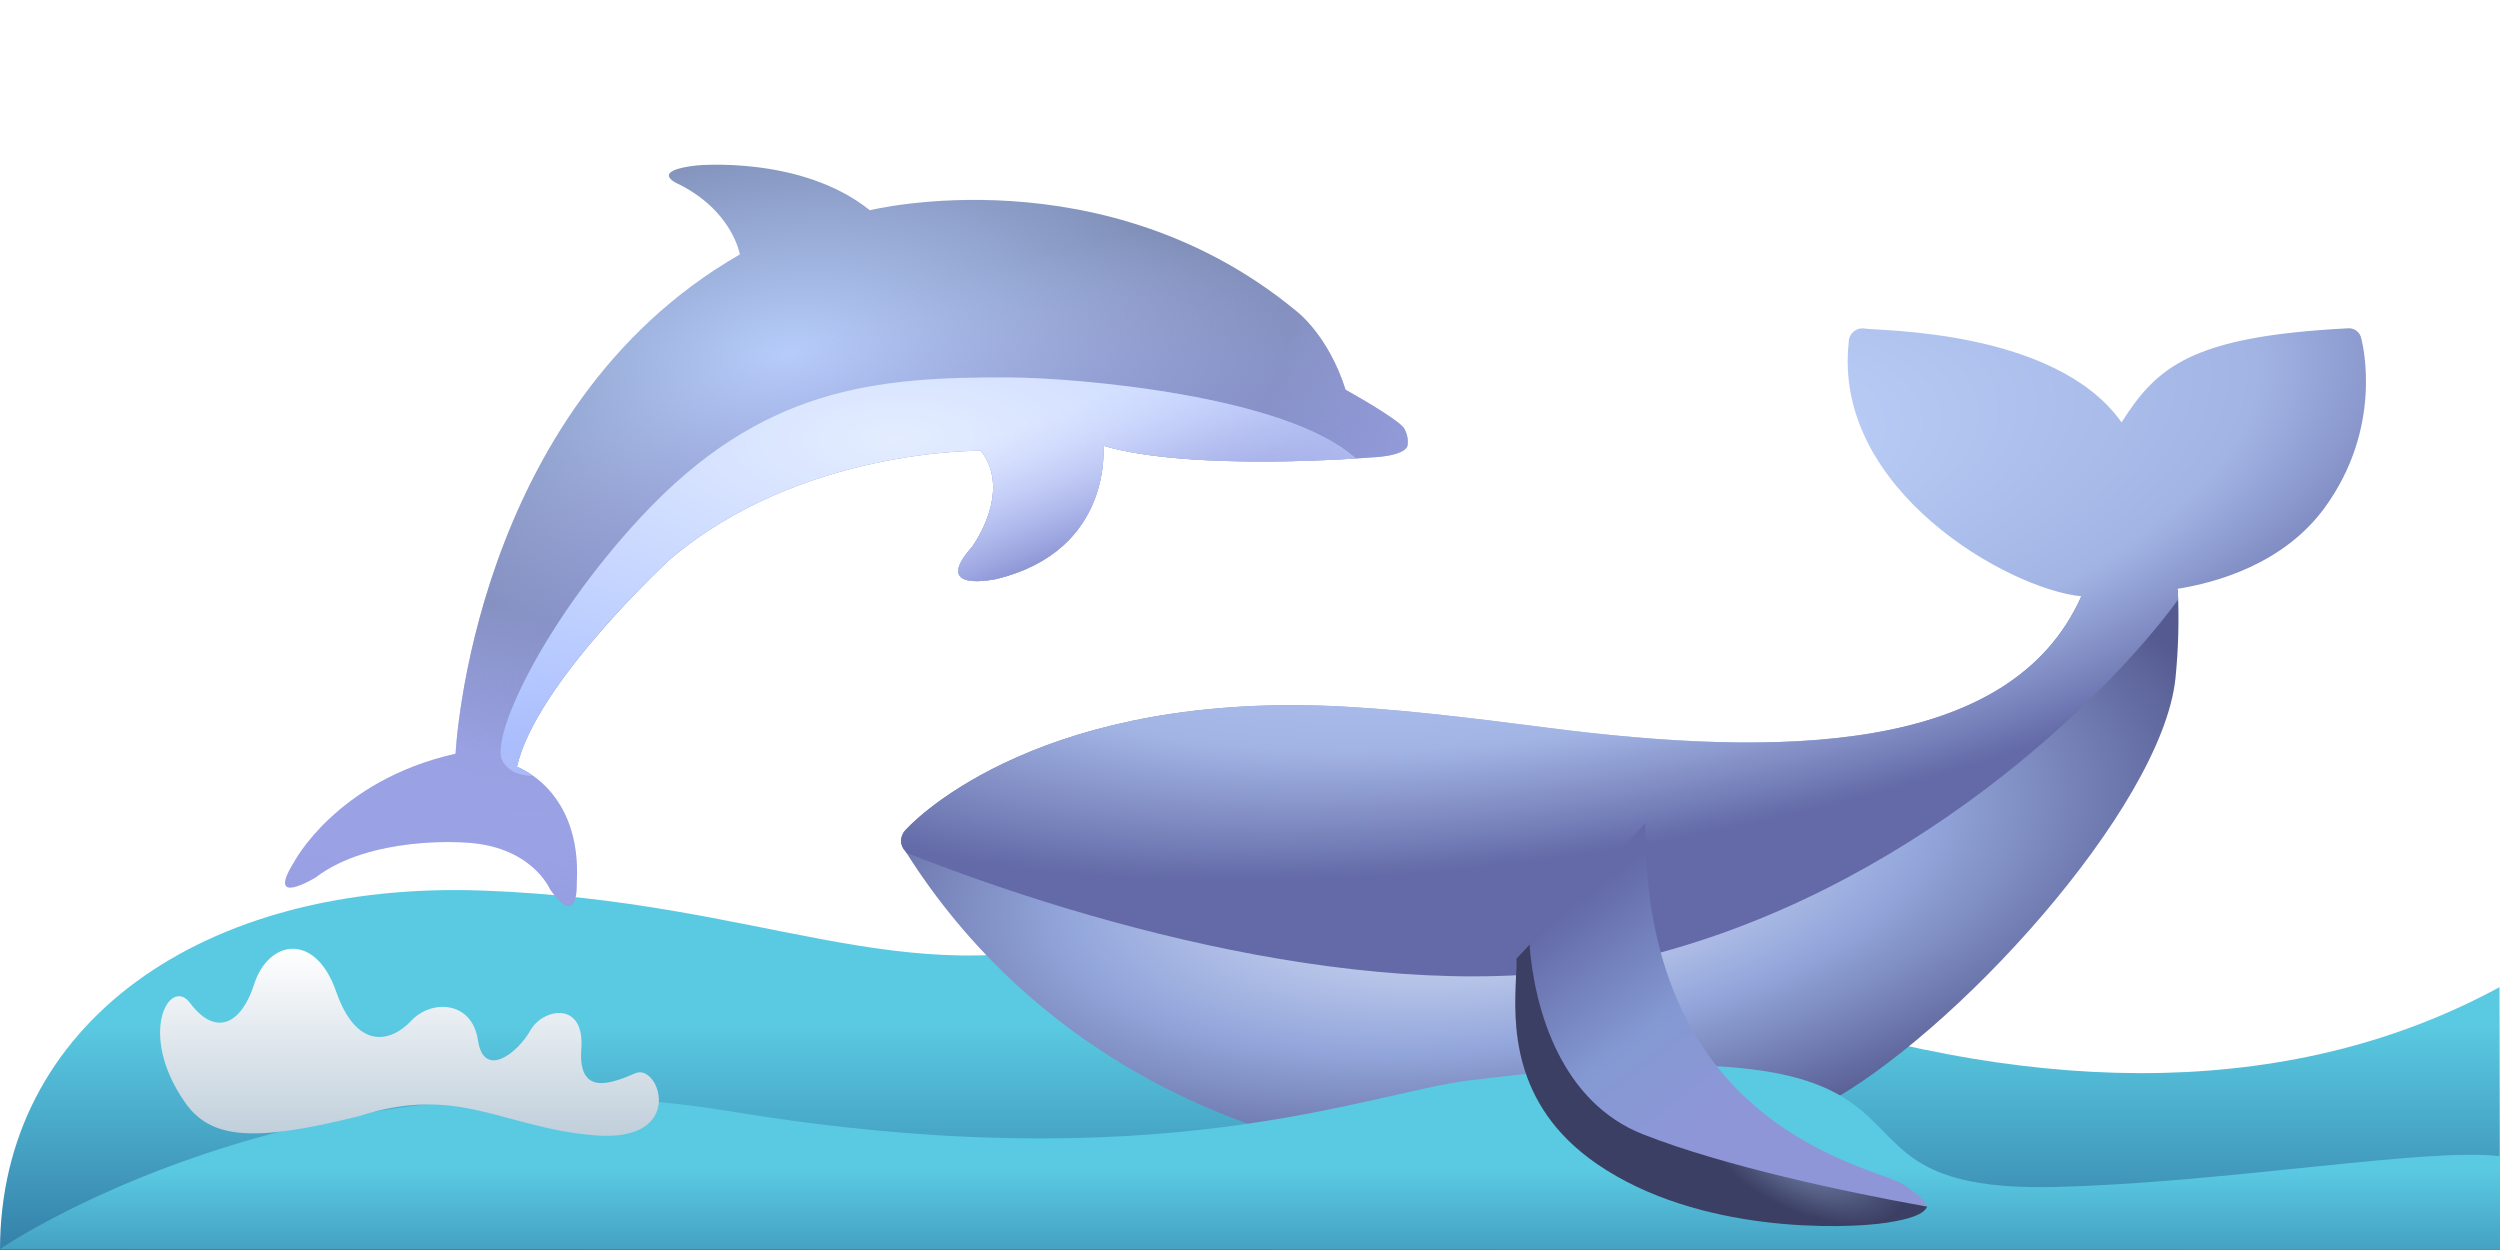
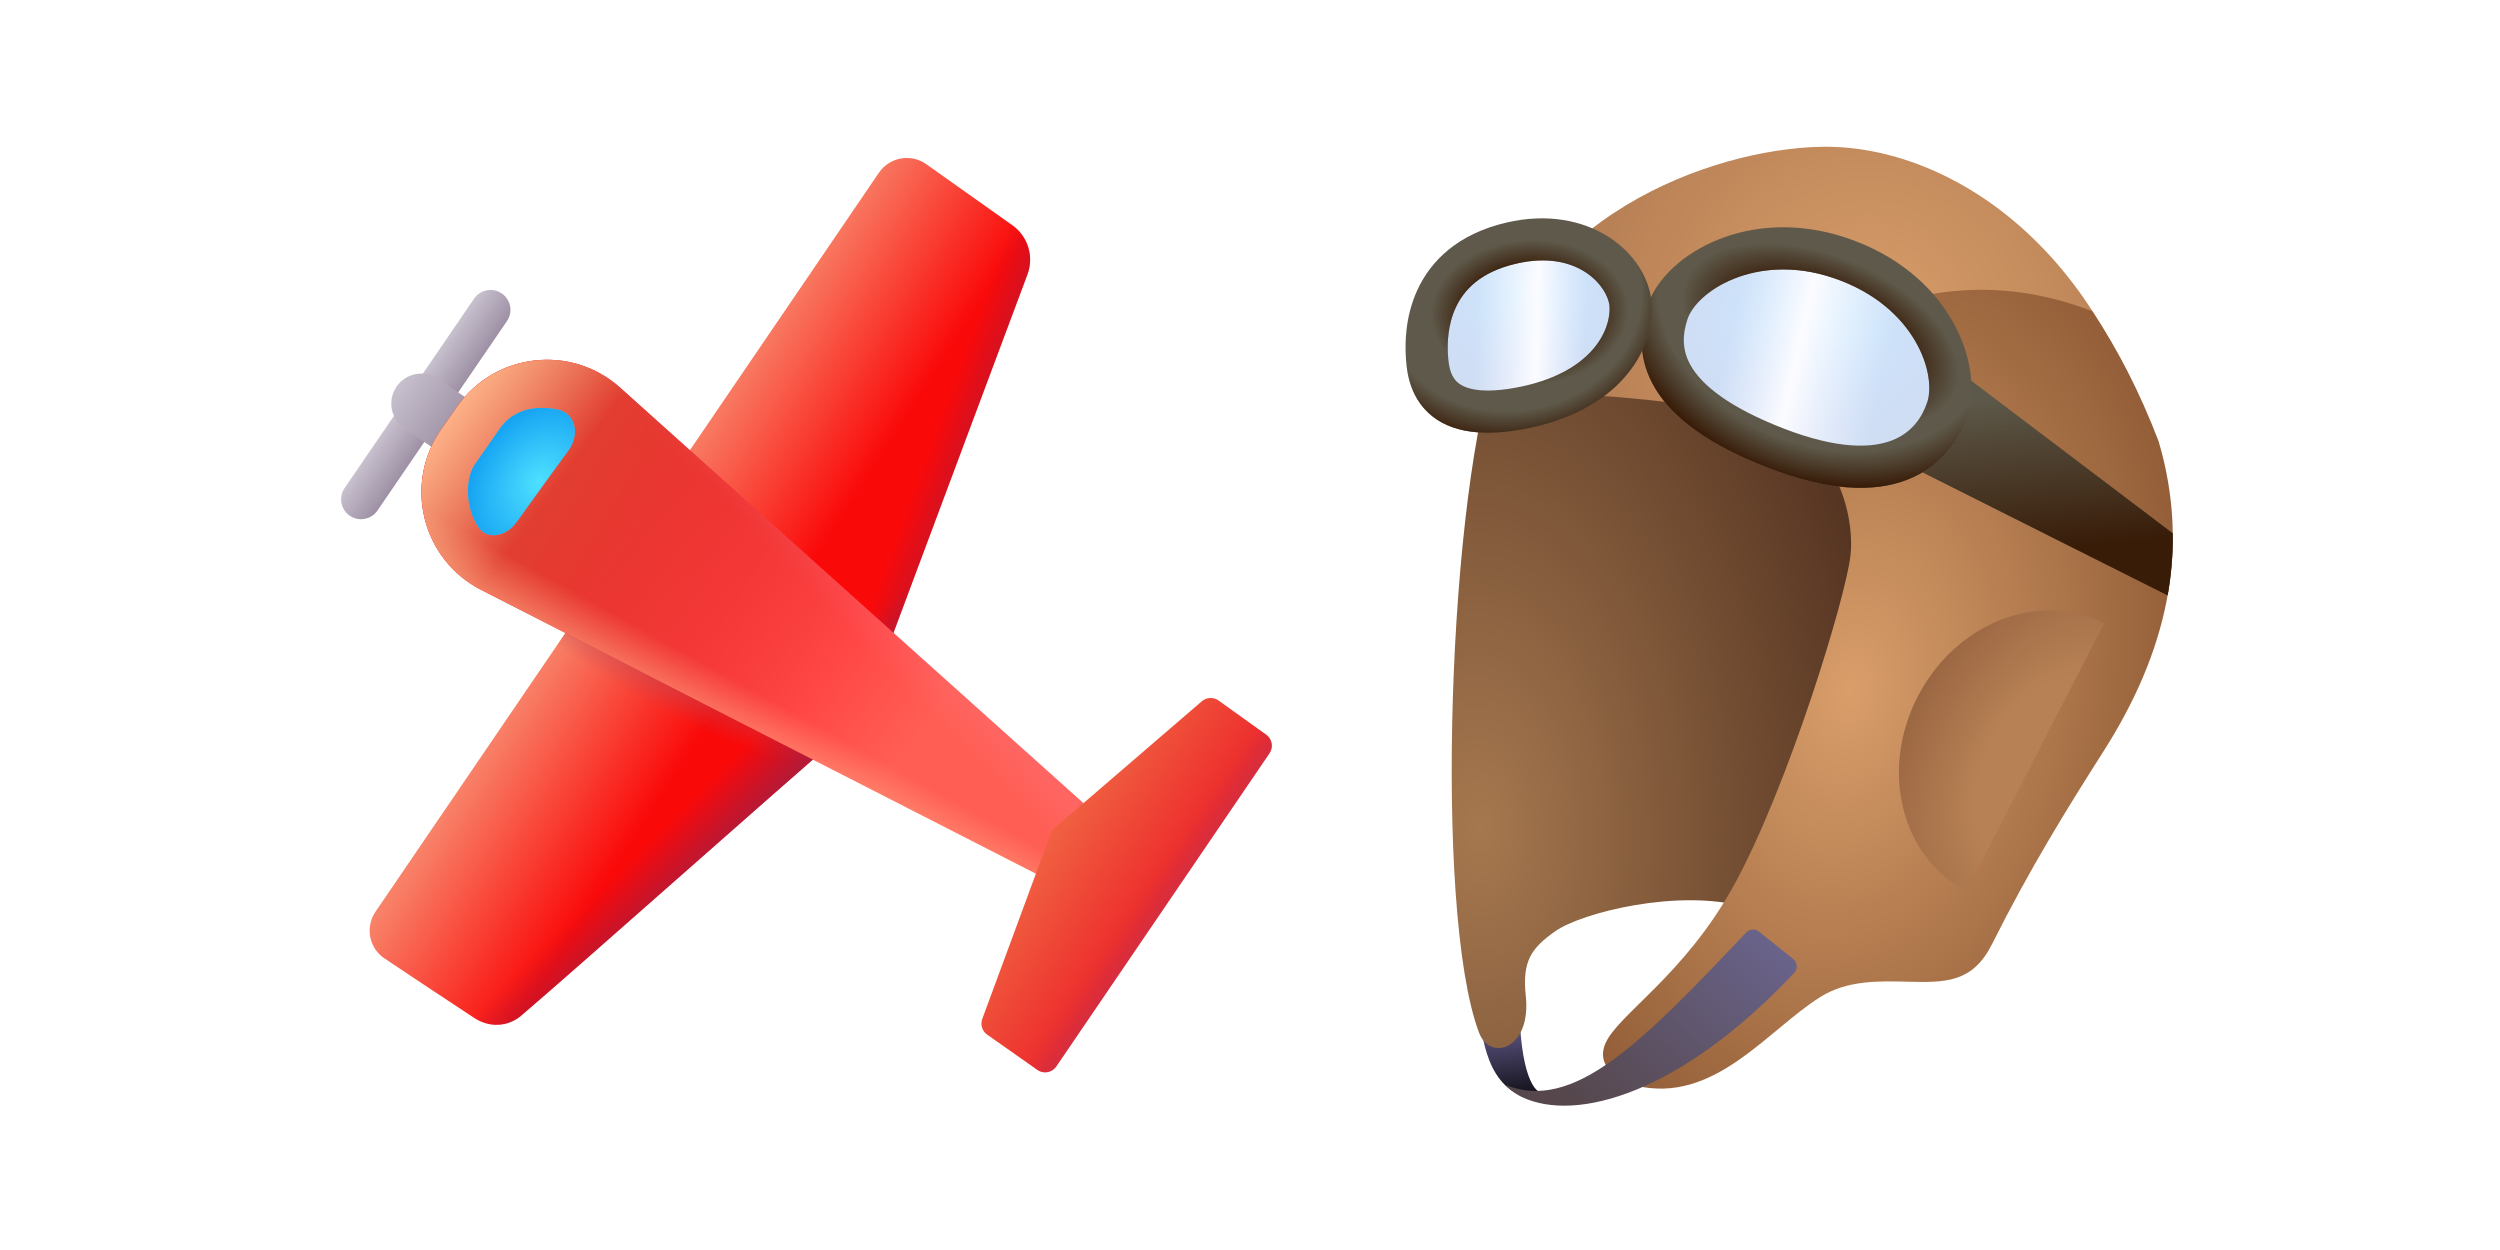
<svg xmlns="http://www.w3.org/2000/svg" viewBox="0 0 240 120" fill="none">
-   <path d="M169.621 96.672C196.518 105.58 220.632 105.267 239.953 94.767L240 120L0 120C0 98.365 19.35 84.464 46.5 85.5C73.65 86.536 86.303 95.53 106.099 89.879C127.448 83.786 142.724 87.763 169.621 96.672Z" fill="url(#paint0_linear_1004_18678)" />
-   <path d="M71.025 24.429C71.025 24.429 70.327 20.154 64.943 17.577C64.943 17.577 62.39 16.403 66.832 15.887C66.832 15.887 76.91 14.89 83.505 20.184C83.505 20.184 106.04 14.593 124.523 29.93C124.523 29.93 127.524 32.21 129.175 37.42C129.175 37.42 134.357 40.279 134.834 41.184C135.311 42.089 135.104 42.841 135.104 42.841C135.104 42.841 134.952 43.756 131.64 43.913C131.64 43.913 114.453 45.323 105.917 42.791C105.917 42.791 106.884 52.872 95.637 55.582C95.637 55.582 89.332 56.981 93.302 52.525C93.302 52.525 97.234 47.269 94.171 43.27C94.171 43.27 76.824 43.006 64.295 53.721C64.295 53.721 51.434 65.543 49.629 73.618C49.629 73.618 55.869 75.796 55.371 84.743C55.371 84.743 55.571 89.408 52.787 85.344C52.787 85.344 50.997 81.122 44.463 80.874C44.463 80.874 35.551 80.219 30.3 84.235C30.3 84.235 25.468 87.198 28.202 82.809C28.202 82.809 32.264 74.946 43.735 72.357C43.735 72.357 45.289 39.193 71.025 24.429Z" fill="url(#paint1_radial_1004_18678)" />
-   <path d="M71.025 24.429C71.025 24.429 70.327 20.154 64.943 17.577C64.943 17.577 62.39 16.403 66.832 15.887C66.832 15.887 76.91 14.89 83.505 20.184C83.505 20.184 106.04 14.593 124.523 29.93C124.523 29.93 127.524 32.21 129.175 37.42C129.175 37.42 134.357 40.279 134.834 41.184C135.311 42.089 135.104 42.841 135.104 42.841C135.104 42.841 134.952 43.756 131.64 43.913C131.64 43.913 114.453 45.323 105.917 42.791C105.917 42.791 106.884 52.872 95.637 55.582C95.637 55.582 89.332 56.981 93.302 52.525C93.302 52.525 97.234 47.269 94.171 43.27C94.171 43.27 76.824 43.006 64.295 53.721C64.295 53.721 51.434 65.543 49.629 73.618C49.629 73.618 55.869 75.796 55.371 84.743C55.371 84.743 55.571 89.408 52.787 85.344C52.787 85.344 50.997 81.122 44.463 80.874C44.463 80.874 35.551 80.219 30.3 84.235C30.3 84.235 25.468 87.198 28.202 82.809C28.202 82.809 32.264 74.946 43.735 72.357C43.735 72.357 45.289 39.193 71.025 24.429Z" fill="url(#paint2_radial_1004_18678)" />
-   <path d="M130.157 44.017C125.804 44.29 112.937 44.873 105.918 42.791C105.918 42.791 106.885 52.873 95.638 55.582C95.638 55.582 89.333 56.981 93.303 52.525C93.303 52.525 97.235 47.269 94.172 43.27C94.172 43.27 76.825 43.006 64.295 53.721C64.295 53.721 51.434 65.543 49.63 73.619C49.63 73.619 50.294 73.851 51.173 74.475C50.096 74.479 48.89 74.169 48.249 73.072C46.981 70.897 52.127 59.747 61.522 49.642C73.073 37.217 83.987 36.174 96.854 36.231C103.41 36.26 123.49 37.968 130.157 44.017Z" fill="url(#paint3_radial_1004_18678)" />
-   <path d="M130.157 44.017C125.804 44.29 112.937 44.873 105.918 42.791C105.918 42.791 106.885 52.873 95.638 55.582C95.638 55.582 89.333 56.981 93.303 52.525C93.303 52.525 97.235 47.269 94.172 43.27C94.172 43.27 76.825 43.006 64.295 53.721C64.295 53.721 51.434 65.543 49.63 73.619C49.63 73.619 50.294 73.851 51.173 74.475C50.096 74.479 48.89 74.169 48.249 73.072C46.981 70.897 52.127 59.747 61.522 49.642C73.073 37.217 83.987 36.174 96.854 36.231C103.41 36.26 123.49 37.968 130.157 44.017Z" fill="url(#paint4_radial_1004_18678)" />
-   <path d="M148.754 69.887C170.523 72.67 192.997 72.561 199.813 57.244L209.071 56.662C209.204 59.498 209.127 62.339 208.84 65.164C207.5 77.604 187.479 99.548 174.885 106.17C172.308 107.328 169.662 108.324 166.961 109.151C169.219 112.35 170.949 114.598 171.114 114.814L171.126 114.829C171.28 115.026 171.376 115.262 171.402 115.511C171.428 115.759 171.383 116.01 171.273 116.235C171.164 116.459 170.993 116.648 170.781 116.78C170.568 116.912 170.323 116.982 170.073 116.981C161.848 116.908 155.043 115.297 149.663 112.201C148.567 112.259 147.468 112.352 146.376 112.352C120.183 112.352 98.828 100.686 86.922 81.719C86.656 81.454 86.505 81.096 86.5 80.72V80.666C86.5 80.627 86.519 80.589 86.519 80.55C86.54 80.349 86.608 80.155 86.717 79.985C86.744 79.958 86.744 79.927 86.744 79.9C87.228 79.246 98.646 66.914 126.69 67.734C133.565 67.951 141.287 68.931 148.754 69.887Z" fill="url(#paint5_radial_1004_18678)" />
-   <path d="M87.01 81.859C105.173 89.059 134.795 97.343 157.007 92.055C183.26 85.804 202.441 66.743 209.106 57.556C209.095 57.212 209.081 56.868 209.064 56.524C212.706 55.936 219.227 54.172 223.195 48.703C228.73 41.07 226.871 33.246 226.694 32.536C226.691 32.524 226.688 32.514 226.687 32.506C226.631 32.2 226.459 31.926 226.206 31.743C225.954 31.56 225.641 31.481 225.332 31.523C210.294 32.297 207.044 35.257 203.669 40.548C197.351 31.583 180.237 31.771 179.056 31.546C178.86 31.509 178.658 31.515 178.464 31.566C178.271 31.617 178.092 31.711 177.94 31.841C177.788 31.971 177.667 32.133 177.586 32.316C177.505 32.499 177.467 32.697 177.473 32.897C175.951 47.057 192.881 56.578 199.813 57.244C193.001 72.55 170.552 72.673 148.796 69.892L148.754 69.886C141.287 68.93 133.565 67.951 126.69 67.734C98.647 66.914 87.228 79.245 86.744 79.9C86.744 79.927 86.744 79.957 86.717 79.985C86.608 80.155 86.54 80.349 86.519 80.55C86.519 80.569 86.515 80.588 86.51 80.608C86.505 80.627 86.5 80.647 86.5 80.666V80.72C86.505 81.095 86.657 81.454 86.922 81.719C86.951 81.765 86.981 81.812 87.01 81.859Z" fill="url(#paint6_radial_1004_18678)" />
-   <path d="M70.212 106.704C29.06 99.928 0 119.91 0 119.91L240 119.98C240 111 240 111 240 111C233.095 110.124 213.703 113.548 197.352 113.948C170.203 114.612 193.631 97.204 141.075 103.715C131.157 104.944 111.364 113.48 70.212 106.704Z" fill="url(#paint7_linear_1004_18678)" />
-   <path d="M17.733 105.794C20.252 109.436 24.467 109.629 34.453 107.152C44.039 104.045 48.261 108.274 57.107 108.992C65.953 109.711 63.319 102.024 60.992 103.031C58.664 104.037 55.459 105.271 55.806 100.667C56.154 96.062 52.108 96.779 50.914 98.924C49.719 101.069 46.444 103.642 45.882 99.86C45.32 96.078 41.429 95.912 39.479 97.995C37.529 100.078 34.239 100.857 32.26 95.167C30.28 89.476 25.765 90.182 24.385 94.527C23.275 98.023 20.863 99.77 18.228 96.269C16.332 93.748 13.133 99.143 17.733 105.794Z" fill="url(#paint8_linear_1004_18678)" />
-   <path d="M182.849 113.786C180.185 111.908 157.704 108.822 157.965 79.019L145.456 92.398C145.943 98.677 148.51 107.506 156.341 110.594C164.051 113.635 176.4 114.426 184.233 115.823C185.929 116.134 184.017 114.594 182.849 113.786Z" fill="url(#paint9_linear_1004_18678)" />
-   <path fill-rule="evenodd" clip-rule="evenodd" d="M185.004 115.837C177.171 114.44 165.427 111.929 157.717 108.889C149.886 105.8 147.319 96.972 146.832 90.693L145.587 92.025C145.6 92.501 145.571 93.096 145.539 93.785C145.336 98.075 144.961 106.021 153.338 111.761C163.06 118.424 176.996 117.993 181.063 117.39C183.361 117.05 184.729 116.548 185.004 115.837Z" fill="url(#paint10_radial_1004_18678)" />
+   <path d="M145.887 95.71C145.778 100.309 146.548 104.776 148.142 104.954L148.053 105.751C143.043 105.192 142.349 100.561 141.92 96.651L145.887 95.71Z" fill="url(#paint0_linear_825_40741)" />
+   <path d="M141.988 99.137C137.583 87.463 139.078 46.648 143.84 33.876C154.736 40.627 173.539 32.856 176.412 37.508C183.175 48.459 173.905 77.44 167.431 87.044C161.091 85.299 151.842 87.605 149.299 89.403C147.046 90.997 146.108 92.223 146.475 95.602C147.031 100.724 143.049 101.949 141.988 99.137Z" fill="url(#paint1_radial_825_40741)" />
+   <path d="M142.552 38.229C145.975 20.972 164.241 14.281 174.872 14.091C187.348 13.867 203.696 24.405 208.192 49.231C208.192 49.231 162.242 35.347 142.552 38.229Z" fill="url(#paint2_radial_825_40741)" />
+   <path d="M167.061 39.693C171.436 32.947 184.842 23.635 200.859 29.884C203.25 33.441 205.401 37.601 207.228 42.369C210.324 52.859 207.96 62.67 201.953 72.101C198.521 77.489 194.903 83.305 191.243 90.621C189.376 94.35 186.771 94.336 183.115 94.244C180.344 94.174 177.332 94.098 174.767 95.701C169.654 98.897 164.552 106.055 156.986 104.21C156.986 104.21 152.963 103.07 154.084 100.255C155.204 97.44 161.695 93.714 166.521 84.867C171.738 75.303 177.202 57.31 177.646 53.324C178.09 49.339 176.17 40.709 167.061 39.693Z" fill="url(#paint3_radial_825_40741)" />
+   <path d="M188.763 85.526C182.533 82.316 180.444 73.967 184.097 66.878C187.75 59.789 195.761 56.645 201.991 59.855L188.763 85.526Z" fill="url(#paint4_radial_825_40741)" />
+   <path d="M172.146 92.059L168.861 89.441C168.488 89.145 167.948 89.186 167.621 89.531C157.501 100.225 151.034 106.795 144.485 104.142C144.485 104.142 145.273 104.918 146.112 105.318C151.341 107.807 161.402 104.927 172.243 93.393C172.607 93.006 172.561 92.389 172.146 92.059Z" fill="url(#paint5_linear_825_40741)" />
+   <path fill-rule="evenodd" clip-rule="evenodd" d="M208.586 51.202C208.611 53.21 208.441 55.194 208.092 57.157L181.486 43.798L187.923 35.549L208.586 51.202Z" fill="#5D594A" />
+   <path fill-rule="evenodd" clip-rule="evenodd" d="M208.586 51.202C208.611 53.21 208.441 55.194 208.092 57.157L181.486 43.798L187.923 35.549L208.586 51.202Z" fill="url(#paint6_linear_825_40741)" />
+   <path d="M186.933 39.269C185.656 43.063 181.492 47.289 170.478 43.018C159.464 38.747 158.817 33.749 160.094 29.955C161.371 26.16 168.264 21.945 176.623 24.759C185.575 27.771 188.21 35.475 186.933 39.269Z" fill="#D0E2EE" />
+   <path d="M186.933 39.269C185.656 43.063 181.492 47.289 170.478 43.018C159.464 38.747 158.817 33.749 160.094 29.955C161.371 26.16 168.264 21.945 176.623 24.759C185.575 27.771 188.21 35.475 186.933 39.269Z" fill="url(#paint7_radial_825_40741)" />
+   <path d="M186.933 39.269C185.656 43.063 181.492 47.289 170.478 43.018C159.464 38.747 158.817 33.749 160.094 29.955C161.371 26.16 168.264 21.945 176.623 24.759C185.575 27.771 188.21 35.475 186.933 39.269Z" fill="url(#paint8_linear_825_40741)" />
+   <path fill-rule="evenodd" clip-rule="evenodd" d="M166.458 26.758C163.88 27.794 162.403 29.442 162.013 30.601C161.503 32.117 161.428 33.653 162.405 35.252C163.449 36.961 165.884 39.064 171.21 41.13C176.464 43.167 179.699 43.024 181.626 42.279C183.503 41.553 184.513 40.108 185.013 38.623C185.415 37.428 185.277 35.166 183.863 32.74C182.496 30.393 179.995 28.03 175.977 26.678C172.263 25.428 168.947 25.758 166.458 26.758ZM164.947 22.999C168.314 21.647 172.624 21.276 177.269 22.839C182.203 24.499 185.495 27.494 187.363 30.701C189.186 33.83 189.727 37.316 188.852 39.915C188.075 42.224 186.365 44.789 183.087 46.057C179.86 47.305 175.506 47.14 169.746 44.906C164.058 42.701 160.662 40.17 158.948 37.363C157.167 34.447 157.408 31.586 158.174 29.308C159.061 26.673 161.67 24.316 164.947 22.999Z" fill="#5E594A" />
+   <path fill-rule="evenodd" clip-rule="evenodd" d="M166.458 26.758C163.88 27.794 162.403 29.442 162.013 30.601C161.503 32.117 161.428 33.653 162.405 35.252C163.449 36.961 165.884 39.064 171.21 41.13C176.464 43.167 179.699 43.024 181.626 42.279C183.503 41.553 184.513 40.108 185.013 38.623C185.415 37.428 185.277 35.166 183.863 32.74C182.496 30.393 179.995 28.03 175.977 26.678C172.263 25.428 168.947 25.758 166.458 26.758ZM164.947 22.999C168.314 21.647 172.624 21.276 177.269 22.839C182.203 24.499 185.495 27.494 187.363 30.701C189.186 33.83 189.727 37.316 188.852 39.915C188.075 42.224 186.365 44.789 183.087 46.057C179.86 47.305 175.506 47.14 169.746 44.906C164.058 42.701 160.662 40.17 158.948 37.363C157.167 34.447 157.408 31.586 158.174 29.308C159.061 26.673 161.67 24.316 164.947 22.999Z" fill="url(#paint9_radial_825_40741)" />
+   <path fill-rule="evenodd" clip-rule="evenodd" d="M166.458 26.758C163.88 27.794 162.403 29.442 162.013 30.601C161.503 32.117 161.428 33.653 162.405 35.252C163.449 36.961 165.884 39.064 171.21 41.13C176.464 43.167 179.699 43.024 181.626 42.279C183.503 41.553 184.513 40.108 185.013 38.623C185.415 37.428 185.277 35.166 183.863 32.74C182.496 30.393 179.995 28.03 175.977 26.678C172.263 25.428 168.947 25.758 166.458 26.758ZM164.947 22.999C168.314 21.647 172.624 21.276 177.269 22.839C182.203 24.499 185.495 27.494 187.363 30.701C189.186 33.83 189.727 37.316 188.852 39.915C188.075 42.224 186.365 44.789 183.087 46.057C179.86 47.305 175.506 47.14 169.746 44.906C164.058 42.701 160.662 40.17 158.948 37.363C157.167 34.447 157.408 31.586 158.174 29.308C159.061 26.673 161.67 24.316 164.947 22.999Z" fill="url(#paint10_radial_825_40741)" />
+   <path d="M136.977 34.048C137.085 36.085 137.49 40.734 145.824 39.218C154.158 37.702 156.76 32.621 156.536 29.287C156.312 25.953 152.05 21.71 145.072 23.341C136.913 25.247 136.869 32.011 136.977 34.048Z" fill="#D0E2EE" />
+   <path d="M136.977 34.048C137.085 36.085 137.49 40.734 145.824 39.218C154.158 37.702 156.76 32.621 156.536 29.287C156.312 25.953 152.05 21.71 145.072 23.341C136.913 25.247 136.869 32.011 136.977 34.048Z" fill="url(#paint11_radial_825_40741)" />
+   <path d="M136.977 34.048C137.085 36.085 137.49 40.734 145.824 39.218C154.158 37.702 156.76 32.621 156.536 29.287C156.312 25.953 152.05 21.71 145.072 23.341C136.913 25.247 136.869 32.011 136.977 34.048Z" fill="url(#paint12_linear_825_40741)" />
+   <path fill-rule="evenodd" clip-rule="evenodd" d="M145.534 25.313C151.554 23.906 154.392 27.587 154.516 29.423C154.656 31.507 153.017 35.851 145.462 37.225C141.602 37.927 140.267 37.083 139.79 36.577C139.194 35.944 139.056 34.989 139 33.941C138.952 33.033 138.954 31.233 139.761 29.501C140.516 27.88 142.06 26.125 145.534 25.313ZM158.557 29.151C158.233 24.319 152.548 19.514 144.612 21.368C139.927 22.463 137.37 25.043 136.09 27.79C134.862 30.426 134.895 33.026 134.955 34.155L134.956 34.17C135.009 35.169 135.134 37.542 136.842 39.355C138.678 41.303 141.713 42.025 146.187 41.211C155.301 39.553 158.865 33.734 158.557 29.151Z" fill="#5E594A" />
+   <path fill-rule="evenodd" clip-rule="evenodd" d="M145.534 25.313C151.554 23.906 154.392 27.587 154.516 29.423C154.656 31.507 153.017 35.851 145.462 37.225C141.602 37.927 140.267 37.083 139.79 36.577C139.194 35.944 139.056 34.989 139 33.941C138.952 33.033 138.954 31.233 139.761 29.501C140.516 27.88 142.06 26.125 145.534 25.313ZM158.557 29.151C158.233 24.319 152.548 19.514 144.612 21.368C139.927 22.463 137.37 25.043 136.09 27.79C134.862 30.426 134.895 33.026 134.955 34.155L134.956 34.17C135.009 35.169 135.134 37.542 136.842 39.355C138.678 41.303 141.713 42.025 146.187 41.211C155.301 39.553 158.865 33.734 158.557 29.151Z" fill="url(#paint13_radial_825_40741)" />
+   <path fill-rule="evenodd" clip-rule="evenodd" d="M145.534 25.313C151.554 23.906 154.392 27.587 154.516 29.423C154.656 31.507 153.017 35.851 145.462 37.225C141.602 37.927 140.267 37.083 139.79 36.577C139.194 35.944 139.056 34.989 139 33.941C138.952 33.033 138.954 31.233 139.761 29.501C140.516 27.88 142.06 26.125 145.534 25.313ZM158.557 29.151C158.233 24.319 152.548 19.514 144.612 21.368C139.927 22.463 137.37 25.043 136.09 27.79C134.862 30.426 134.895 33.026 134.955 34.155L134.956 34.17C135.009 35.169 135.134 37.542 136.842 39.355C138.678 41.303 141.713 42.025 146.187 41.211C155.301 39.553 158.865 33.734 158.557 29.151Z" fill="url(#paint14_radial_825_40741)" />
+   <path d="M45.511 28.669C46.107 27.797 47.296 27.573 48.168 28.169C49.039 28.765 49.263 29.954 48.667 30.825L36.237 49.011C35.642 49.883 34.452 50.107 33.581 49.511C32.709 48.915 32.486 47.726 33.081 46.855L45.511 28.669Z" fill="url(#paint15_linear_825_40741)" />
+   <path d="M38.82 41.122C37.506 40.224 37.169 38.431 38.067 37.117C38.965 35.803 40.758 35.466 42.072 36.364L48.015 40.426C49.329 41.324 49.667 43.117 48.769 44.431C47.87 45.745 46.077 46.082 44.763 45.184L38.82 41.122Z" fill="url(#paint16_linear_825_40741)" />
+   <path d="M84.374 16.583L36.049 87.524C35.042 89.001 35.423 91.014 36.908 92.009C39.8 93.948 43.228 96.209 45.554 97.739C46.959 98.663 48.754 98.595 50.032 97.502C56.12 92.296 72.677 77.514 82.758 68.811L98.636 26.343C99.279 24.622 98.684 22.684 97.185 21.621L88.926 15.764C87.447 14.715 85.395 15.084 84.374 16.583Z" fill="url(#paint17_linear_825_40741)" />
+   <path d="M84.374 16.583L36.049 87.524C35.042 89.001 35.423 91.014 36.908 92.009C39.8 93.948 43.228 96.209 45.554 97.739C46.959 98.663 48.754 98.595 50.032 97.502C56.12 92.296 72.677 77.514 82.758 68.811L98.636 26.343C99.279 24.622 98.684 22.684 97.185 21.621L88.926 15.764C87.447 14.715 85.395 15.084 84.374 16.583Z" fill="url(#paint18_radial_825_40741)" />
+   <path d="M84.374 16.583L36.049 87.524C35.042 89.001 35.423 91.014 36.908 92.009C39.8 93.948 43.228 96.209 45.554 97.739C46.959 98.663 48.754 98.595 50.032 97.502C56.12 92.296 72.677 77.514 82.758 68.811L98.636 26.343C99.279 24.622 98.684 22.684 97.185 21.621L88.926 15.764C87.447 14.715 85.395 15.084 84.374 16.583Z" fill="url(#paint19_linear_825_40741)" />
+   <path d="M84.374 16.583L36.049 87.524C35.042 89.001 35.423 91.014 36.908 92.009C39.8 93.948 43.228 96.209 45.554 97.739C46.959 98.663 48.754 98.595 50.032 97.502C56.12 92.296 72.677 77.514 82.758 68.811L98.636 26.343C99.279 24.622 98.684 22.684 97.185 21.621L88.926 15.764C87.447 14.715 85.395 15.084 84.374 16.583Z" fill="url(#paint20_linear_825_40741)" />
+   <path d="M46.195 56.63L107.602 88.046L111.681 83.982L59.551 37.23C54.846 33.011 47.51 33.856 43.888 39.035L42.361 41.218C38.699 46.454 40.506 53.719 46.195 56.63Z" fill="url(#paint21_linear_825_40741)" />
+   <path d="M46.195 56.63L107.602 88.046L111.681 83.982L59.551 37.23C54.846 33.011 47.51 33.856 43.888 39.035L42.361 41.218C38.699 46.454 40.506 53.719 46.195 56.63Z" fill="url(#paint22_linear_825_40741)" />
+   <path d="M46.195 56.63L107.602 88.046L111.681 83.982L59.551 37.23C54.846 33.011 47.51 33.856 43.888 39.035L42.361 41.218C38.699 46.454 40.506 53.719 46.195 56.63Z" fill="url(#paint23_linear_825_40741)" />
+   <path d="M46.195 56.63L107.602 88.046L111.681 83.982L59.551 37.23C54.846 33.011 47.51 33.856 43.888 39.035L42.361 41.218C38.699 46.454 40.506 53.719 46.195 56.63Z" fill="url(#paint24_linear_825_40741)" />
+   <path d="M46.195 56.63L107.602 88.046L111.681 83.982L59.551 37.23C54.846 33.011 47.51 33.856 43.888 39.035L42.361 41.218C38.699 46.454 40.506 53.719 46.195 56.63Z" fill="url(#paint25_linear_825_40741)" />
+   <path d="M54.602 43.194L49.557 50.164C48.632 51.442 46.798 51.912 45.923 50.6C44.597 48.614 44.737 45.94 45.507 44.696L47.941 41.199C49.32 39.181 51.581 38.915 53.535 39.32C55.288 39.683 55.652 41.744 54.602 43.194Z" fill="#4EE0FF" />
+   <path d="M54.602 43.194L49.557 50.164C48.632 51.442 46.798 51.912 45.923 50.6C44.597 48.614 44.737 45.94 45.507 44.696L47.941 41.199C49.32 39.181 51.581 38.915 53.535 39.32C55.288 39.683 55.652 41.744 54.602 43.194Z" fill="url(#paint26_radial_825_40741)" />
+   <path d="M121.871 72.313L101.401 102.38C100.994 102.978 100.176 103.127 99.585 102.711L94.769 99.326C94.288 98.988 94.094 98.369 94.298 97.817L100.869 80.022C100.945 79.815 101.073 79.632 101.239 79.488L115.379 67.319C115.832 66.929 116.494 66.9 116.98 67.248L121.555 70.53C122.127 70.94 122.267 71.731 121.871 72.313Z" fill="url(#paint27_linear_825_40741)" />
+   <path d="M121.871 72.313L101.401 102.38C100.994 102.978 100.176 103.127 99.585 102.711L94.769 99.326C94.288 98.988 94.094 98.369 94.298 97.817L100.869 80.022C100.945 79.815 101.073 79.632 101.239 79.488L115.379 67.319C115.832 66.929 116.494 66.9 116.98 67.248L121.555 70.53C122.127 70.94 122.267 71.731 121.871 72.313Z" fill="url(#paint28_linear_825_40741)" />
  <defs>
-     <linearGradient id="paint0_linear_1004_18678" x1="122.931" y1="98.274" x2="122.931" y2="136.749" gradientUnits="userSpaceOnUse">
-       <stop stop-color="#5ACAE2" />
-       <stop offset="1" stop-color="#17477D" />
+     <linearGradient id="paint0_linear_825_40741" x1="145.974" y1="106.816" x2="145.076" y2="98.329" gradientUnits="userSpaceOnUse">
+       <stop />
+       <stop offset="1" stop-color="#5F5886" />
    </linearGradient>
-     <radialGradient id="paint1_radial_1004_18678" cx="0" cy="0" r="1" gradientUnits="userSpaceOnUse" gradientTransform="translate(75.6883 34.0956) rotate(83.2474) scale(39.2171 70.6594)">
-       <stop stop-color="#B6CDFB" />
-       <stop offset="0.681" stop-color="#717FA7" />
-       <stop offset="1" stop-color="#939BE0" />
+     <radialGradient id="paint1_radial_825_40741" cx="0" cy="0" r="1" gradientUnits="userSpaceOnUse" gradientTransform="translate(141.976 79.595) rotate(88.6134) scale(67.9913 39.6455)">
+       <stop stop-color="#A6784F" />
+       <stop offset="1" stop-color="#563522" />
    </radialGradient>
-     <radialGradient id="paint2_radial_1004_18678" cx="0" cy="0" r="1" gradientUnits="userSpaceOnUse" gradientTransform="translate(94.69 53.2871) rotate(73.6105) scale(26.516 100.378)">
-       <stop stop-color="#7D85C8" />
-       <stop offset="1" stop-color="#BFC5FF" stop-opacity="0" />
+     <radialGradient id="paint2_radial_825_40741" cx="0" cy="0" r="1" gradientUnits="userSpaceOnUse" gradientTransform="translate(179.395 31.426) rotate(148.782) scale(74.0218 74.0218)">
+       <stop stop-color="#D99E6A" />
+       <stop offset="1" stop-color="#7E4D30" />
    </radialGradient>
-     <radialGradient id="paint3_radial_1004_18678" cx="0" cy="0" r="1" gradientUnits="userSpaceOnUse" gradientTransform="translate(86.0928 42.099) rotate(88.3135) scale(46.5175 118.286)">
-       <stop stop-color="#E4EDFF" />
-       <stop offset="0.681" stop-color="#A9BFFF" />
-       <stop offset="1" stop-color="#B0B5E0" />
+     <radialGradient id="paint3_radial_825_40741" cx="0" cy="0" r="1" gradientUnits="userSpaceOnUse" gradientTransform="translate(177.585 66.2812) rotate(99.3832) scale(78.2404 52.2694)">
+       <stop stop-color="#D99E6A" />
+       <stop offset="1" stop-color="#653417" />
    </radialGradient>
-     <radialGradient id="paint4_radial_1004_18678" cx="0" cy="0" r="1" gradientUnits="userSpaceOnUse" gradientTransform="translate(99.3395 56.361) rotate(67.3627) scale(14.8061 73.5542)">
-       <stop stop-color="#7D85C8" />
-       <stop offset="1" stop-color="#BFC5FF" stop-opacity="0" />
+     <radialGradient id="paint4_radial_825_40741" cx="0" cy="0" r="1" gradientUnits="userSpaceOnUse" gradientTransform="translate(196.563 73.9211) rotate(118.128) scale(35.5313 22.5329)">
+       <stop offset="0.263" stop-color="#B88155" />
+       <stop offset="1" stop-color="#7E4D30" />
    </radialGradient>
-     <radialGradient id="paint5_radial_1004_18678" cx="0" cy="0" r="1" gradientUnits="userSpaceOnUse" gradientTransform="translate(143.835 82.4975) rotate(82.2225) scale(30.6569 71.2678)">
-       <stop stop-color="#F0F5FE" />
-       <stop offset="0.574" stop-color="#94A7DC" />
-       <stop offset="1" stop-color="#555B91" />
+     <linearGradient id="paint5_linear_825_40741" x1="154.896" y1="109.51" x2="172.819" y2="90.411" gradientUnits="userSpaceOnUse">
+       <stop stop-color="#55474C" />
+       <stop offset="1" stop-color="#6B658F" />
+     </linearGradient>
+     <linearGradient id="paint6_linear_825_40741" x1="193.864" y1="37.936" x2="195.399" y2="52.932" gradientUnits="userSpaceOnUse">
+       <stop stop-color="#381C08" stop-opacity="0" />
+       <stop offset="1" stop-color="#381C08" />
+     </linearGradient>
+     <radialGradient id="paint7_radial_825_40741" cx="0" cy="0" r="1" gradientUnits="userSpaceOnUse" gradientTransform="translate(174.385 30.5542) rotate(-88.6458) scale(17.8721 21.186)">
+       <stop stop-color="#C9EFFF" />
+       <stop offset="1" stop-color="#CFC9FF" stop-opacity="0" />
    </radialGradient>
-     <radialGradient id="paint6_radial_1004_18678" cx="0" cy="0" r="1" gradientUnits="userSpaceOnUse" gradientTransform="translate(152.321 45.2664) rotate(80.0142) scale(36.221 95.447)">
-       <stop stop-color="#C5D9FF" />
-       <stop offset="0.681" stop-color="#A2B4E4" />
-       <stop offset="1" stop-color="#636AA7" />
+     <linearGradient id="paint8_linear_825_40741" x1="161.024" y1="32.552" x2="186.153" y2="38.125" gradientUnits="userSpaceOnUse">
+       <stop offset="0.184" stop-color="#F2F3FF" stop-opacity="0" />
+       <stop offset="0.449" stop-color="#FCFCFF" />
+       <stop offset="0.779" stop-color="#F2F3FF" stop-opacity="0" />
+     </linearGradient>
+     <radialGradient id="paint9_radial_825_40741" cx="0" cy="0" r="1" gradientUnits="userSpaceOnUse" gradientTransform="translate(175.208 30.2169) rotate(110.997) scale(15.853 20.7816)">
+       <stop offset="0.792" stop-color="#381C08" stop-opacity="0" />
+       <stop offset="1" stop-color="#381C08" />
    </radialGradient>
-     <linearGradient id="paint7_linear_1004_18678" x1="134.219" y1="112.252" x2="134.219" y2="136.923" gradientUnits="userSpaceOnUse">
-       <stop stop-color="#5ACAE2" />
-       <stop offset="1" stop-color="#17477D" />
+     <radialGradient id="paint10_radial_825_40741" cx="0" cy="0" r="1" gradientUnits="userSpaceOnUse" gradientTransform="translate(174.787 32.2343) rotate(112.362) scale(13.8225 25.081)">
+       <stop offset="0.345" stop-color="#381C08" />
+       <stop offset="0.557" stop-color="#381C08" stop-opacity="0" />
+     </radialGradient>
+     <radialGradient id="paint11_radial_825_40741" cx="0" cy="0" r="1" gradientUnits="userSpaceOnUse" gradientTransform="translate(146.853 28.2572) rotate(-79.3647) scale(14.7988 14.9981)">
+       <stop stop-color="#C9EFFF" />
+       <stop offset="1" stop-color="#CFC9FF" stop-opacity="0" />
+     </radialGradient>
+     <linearGradient id="paint12_linear_825_40741" x1="155.578" y1="32.85" x2="137.578" y2="32.462" gradientUnits="userSpaceOnUse">
+       <stop offset="0.184" stop-color="#F2F3FF" stop-opacity="0" />
+       <stop offset="0.449" stop-color="#FCFCFF" />
+       <stop offset="0.779" stop-color="#F2F3FF" stop-opacity="0" />
    </linearGradient>
-     <linearGradient id="paint8_linear_1004_18678" x1="39.31" y1="91.083" x2="39.31" y2="109.04" gradientUnits="userSpaceOnUse">
-       <stop stop-color="white" />
-       <stop offset="1" stop-color="#C0CFDB" />
+     <radialGradient id="paint13_radial_825_40741" cx="0" cy="0" r="1" gradientUnits="userSpaceOnUse" gradientTransform="translate(145.281 28.846) rotate(79.7824) scale(13.3536 15.5852)">
+       <stop offset="0.792" stop-color="#381C08" stop-opacity="0" />
+       <stop offset="1" stop-color="#381C08" />
+     </radialGradient>
+     <radialGradient id="paint14_radial_825_40741" cx="0" cy="0" r="1" gradientUnits="userSpaceOnUse" gradientTransform="translate(146.851 30.0041) rotate(87.0248) scale(12.4752 16.967)">
+       <stop offset="0.345" stop-color="#381C08" />
+       <stop offset="0.557" stop-color="#381C08" stop-opacity="0" />
+     </radialGradient>
+     <linearGradient id="paint15_linear_825_40741" x1="38.906" y1="36.873" x2="43.454" y2="39.982" gradientUnits="userSpaceOnUse">
+       <stop stop-color="#D1CBD6" />
+       <stop offset="1" stop-color="#94859C" />
    </linearGradient>
-     <linearGradient id="paint9_linear_1004_18678" x1="150" y1="87.692" x2="165.681" y2="108.289" gradientUnits="userSpaceOnUse">
-       <stop stop-color="#636AA7" />
-       <stop offset="0.535" stop-color="#8499D3" />
-       <stop offset="1" stop-color="#8F96D8" />
+     <linearGradient id="paint16_linear_825_40741" x1="38.067" y1="37.117" x2="43.418" y2="40.774" gradientUnits="userSpaceOnUse">
+       <stop stop-color="#C7C0CD" />
+       <stop offset="1" stop-color="#A295A9" />
    </linearGradient>
-     <radialGradient id="paint10_radial_1004_18678" cx="0" cy="0" r="1" gradientUnits="userSpaceOnUse" gradientTransform="translate(173.424 111.801) rotate(-156.769) scale(25.7183 11.9053)">
-       <stop stop-color="#B6CDFB" />
-       <stop offset="0" stop-color="#717FA7" />
-       <stop offset="0.388" stop-color="#3B3F63" />
+     <linearGradient id="paint17_linear_825_40741" x1="61.075" y1="49.394" x2="75.151" y2="58.494" gradientUnits="userSpaceOnUse">
+       <stop stop-color="#F88268" />
+       <stop offset="1" stop-color="#FA0909" />
+     </linearGradient>
+     <radialGradient id="paint18_radial_825_40741" cx="0" cy="0" r="1" gradientUnits="userSpaceOnUse" gradientTransform="translate(61.757 54.4419) rotate(34.3516) scale(30.4628 10.9181)">
+       <stop offset="0.507" stop-color="#BC4756" />
+       <stop offset="1" stop-color="#BC4756" stop-opacity="0" />
    </radialGradient>
+     <linearGradient id="paint19_linear_825_40741" x1="67.716" y1="85.769" x2="62.513" y2="80.564" gradientUnits="userSpaceOnUse">
+       <stop stop-color="#992049" />
+       <stop offset="1" stop-color="#992049" stop-opacity="0" />
+     </linearGradient>
+     <linearGradient id="paint20_linear_825_40741" x1="94.101" y1="54.016" x2="86.131" y2="51.084" gradientUnits="userSpaceOnUse">
+       <stop stop-color="#992049" />
+       <stop offset="1" stop-color="#992049" stop-opacity="0" />
+     </linearGradient>
+     <linearGradient id="paint21_linear_825_40741" x1="89.147" y1="69.056" x2="55.039" y2="43.505" gradientUnits="userSpaceOnUse">
+       <stop stop-color="#FF5E54" />
+       <stop offset="1" stop-color="#FD021B" />
+     </linearGradient>
+     <linearGradient id="paint22_linear_825_40741" x1="42.906" y1="40.445" x2="98.875" y2="78.352" gradientUnits="userSpaceOnUse">
+       <stop stop-color="#D75539" />
+       <stop offset="0.639" stop-color="#D75539" stop-opacity="0" />
+     </linearGradient>
+     <linearGradient id="paint23_linear_825_40741" x1="42.395" y1="39.923" x2="52.676" y2="47.47" gradientUnits="userSpaceOnUse">
+       <stop stop-color="#FFB58B" />
+       <stop offset="1" stop-color="#FFB58B" stop-opacity="0" />
+     </linearGradient>
+     <linearGradient id="paint24_linear_825_40741" x1="84.016" y1="57.339" x2="81.144" y2="60.145" gradientUnits="userSpaceOnUse">
+       <stop stop-color="#F8AAE7" stop-opacity="0.1" />
+       <stop offset="1" stop-color="#F8AAE7" stop-opacity="0" />
+     </linearGradient>
+     <linearGradient id="paint25_linear_825_40741" x1="81.621" y1="77.966" x2="84.421" y2="72.897" gradientUnits="userSpaceOnUse">
+       <stop stop-color="#FFB58B" stop-opacity="0.7" />
+       <stop offset="1" stop-color="#FFB58B" stop-opacity="0" />
+     </linearGradient>
+     <radialGradient id="paint26_radial_825_40741" cx="0" cy="0" r="1" gradientUnits="userSpaceOnUse" gradientTransform="translate(51.7258 46.2266) rotate(-55.6484) scale(11.4648 8.51753)">
+       <stop stop-color="#008CEE" stop-opacity="0" />
+       <stop offset="1" stop-color="#008CEE" />
+     </radialGradient>
+     <linearGradient id="paint27_linear_825_40741" x1="100.842" y1="80.043" x2="110.737" y2="86.632" gradientUnits="userSpaceOnUse">
+       <stop stop-color="#F06141" />
+       <stop offset="1" stop-color="#ED2C2C" />
+     </linearGradient>
+     <linearGradient id="paint28_linear_825_40741" x1="110.021" y1="94.838" x2="105.62" y2="91.83" gradientUnits="userSpaceOnUse">
+       <stop stop-color="#B92F55" />
+       <stop offset="1" stop-color="#B92F55" stop-opacity="0" />
+     </linearGradient>
  </defs>
</svg>
